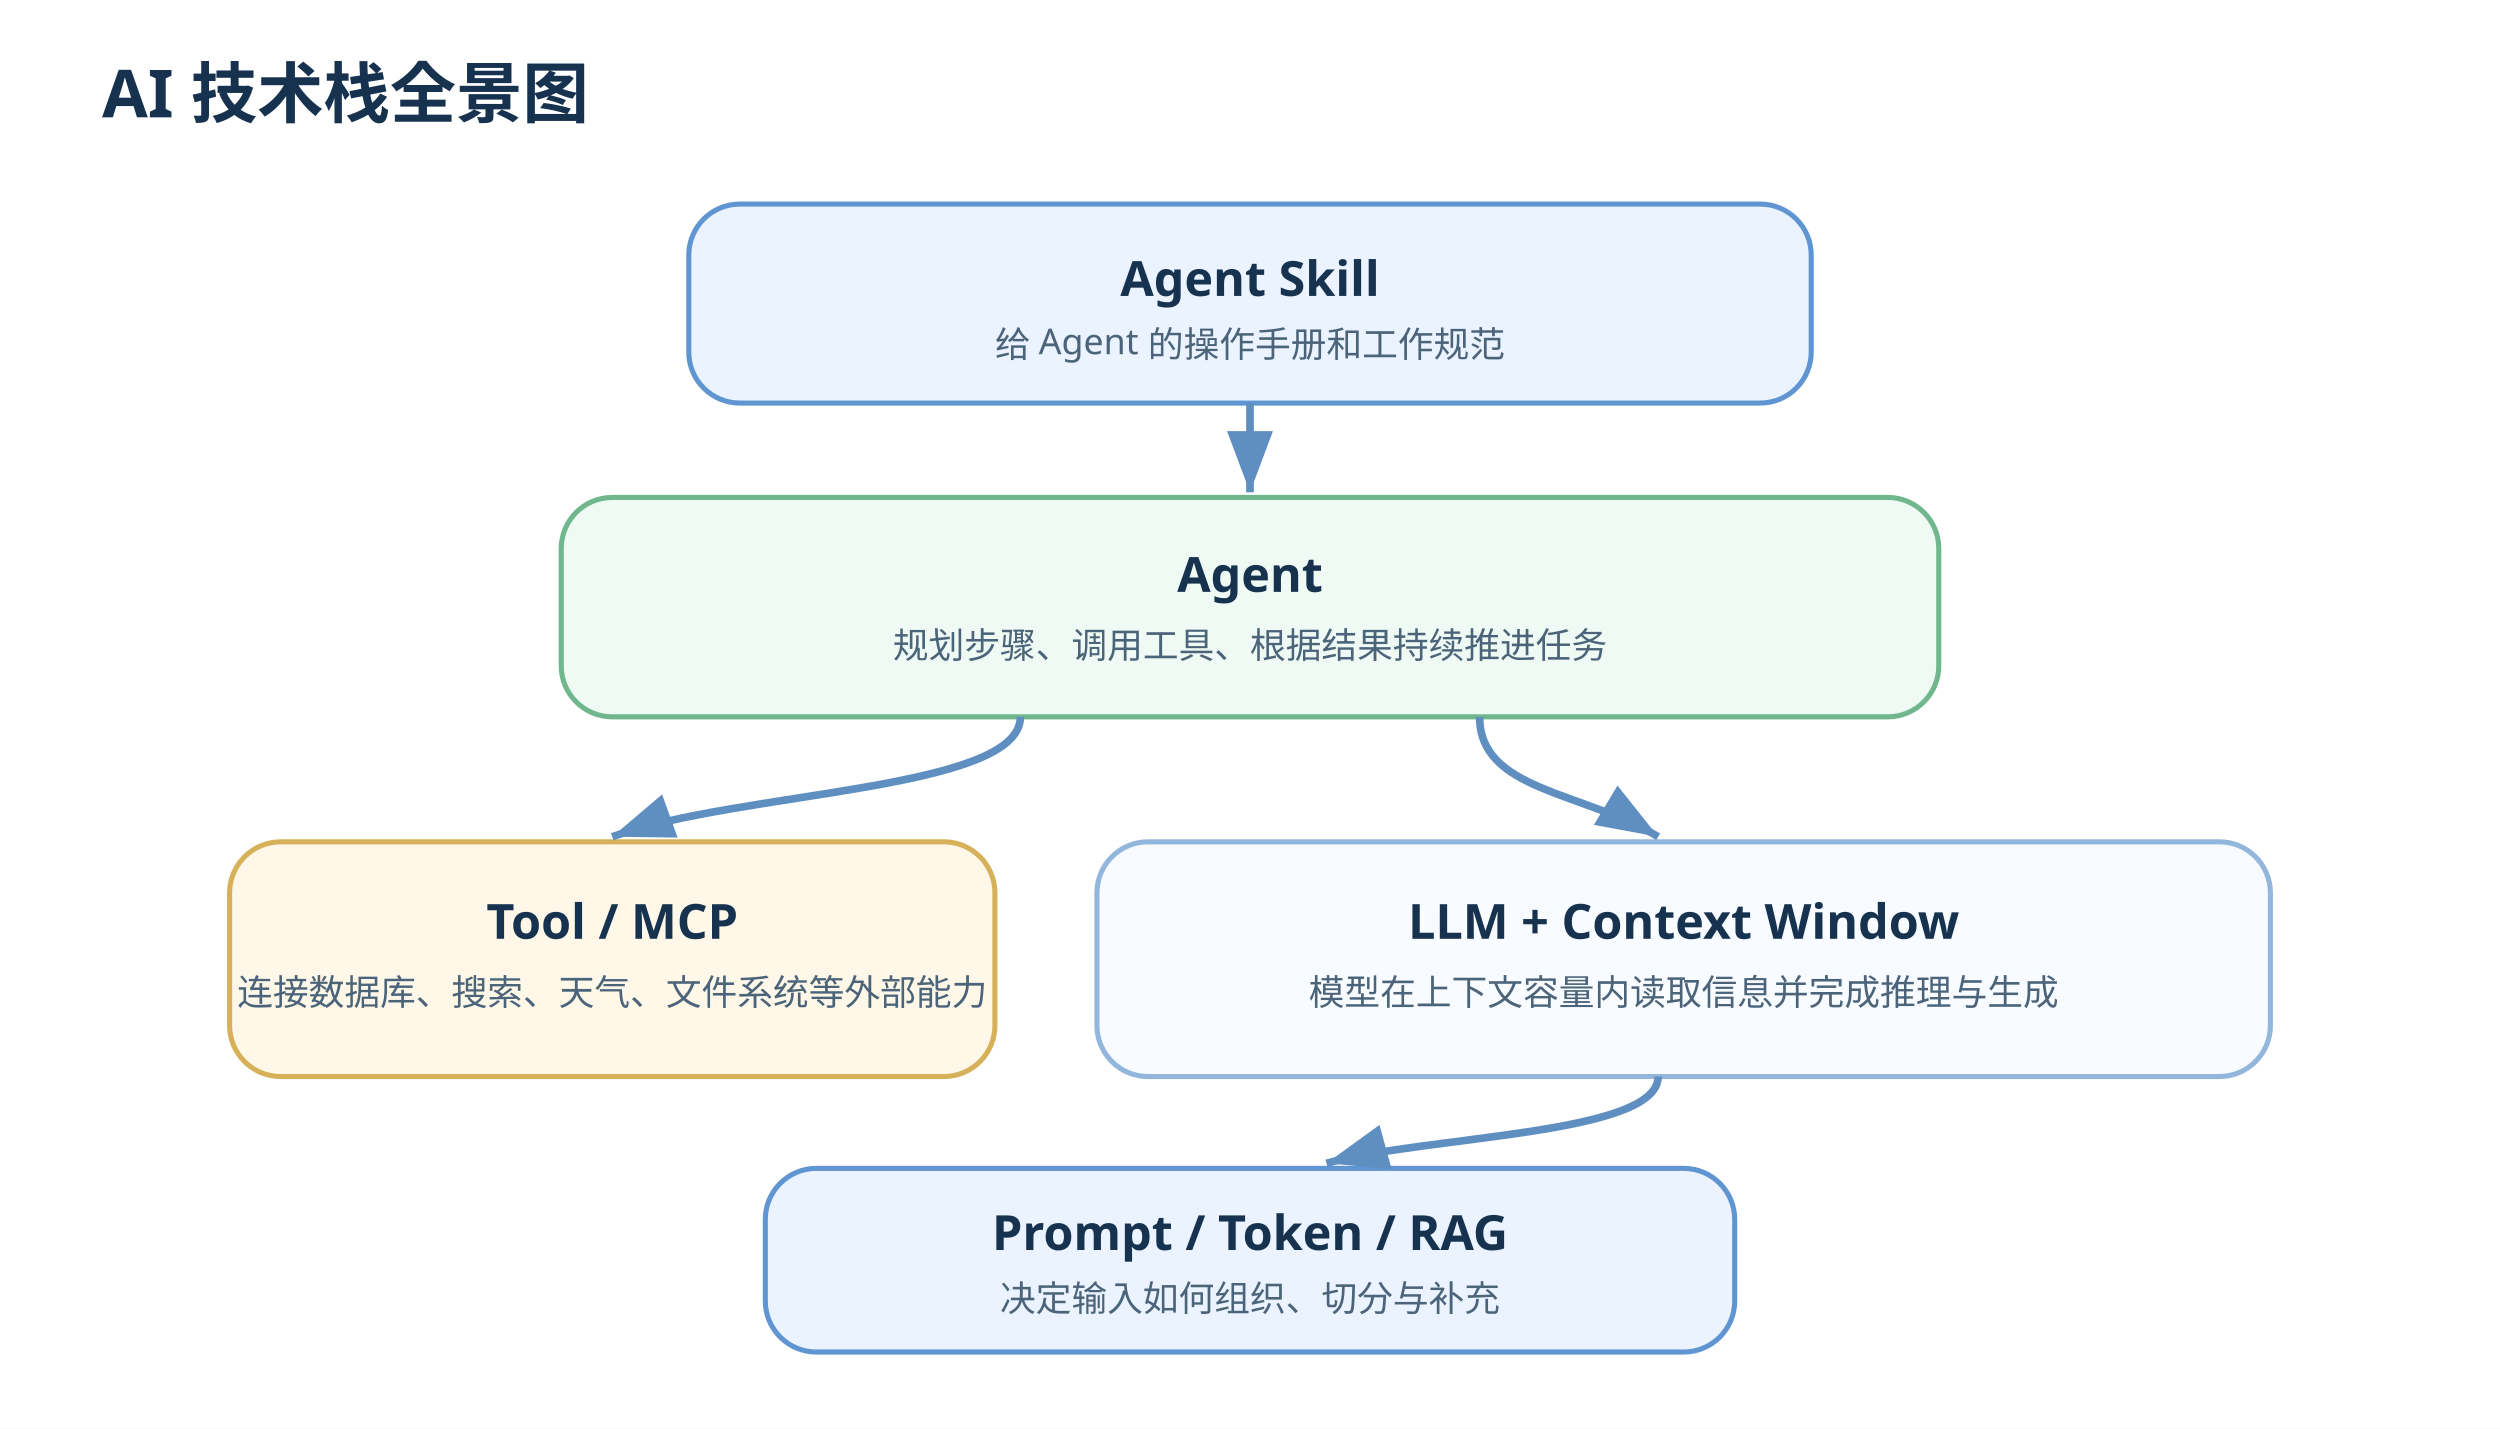
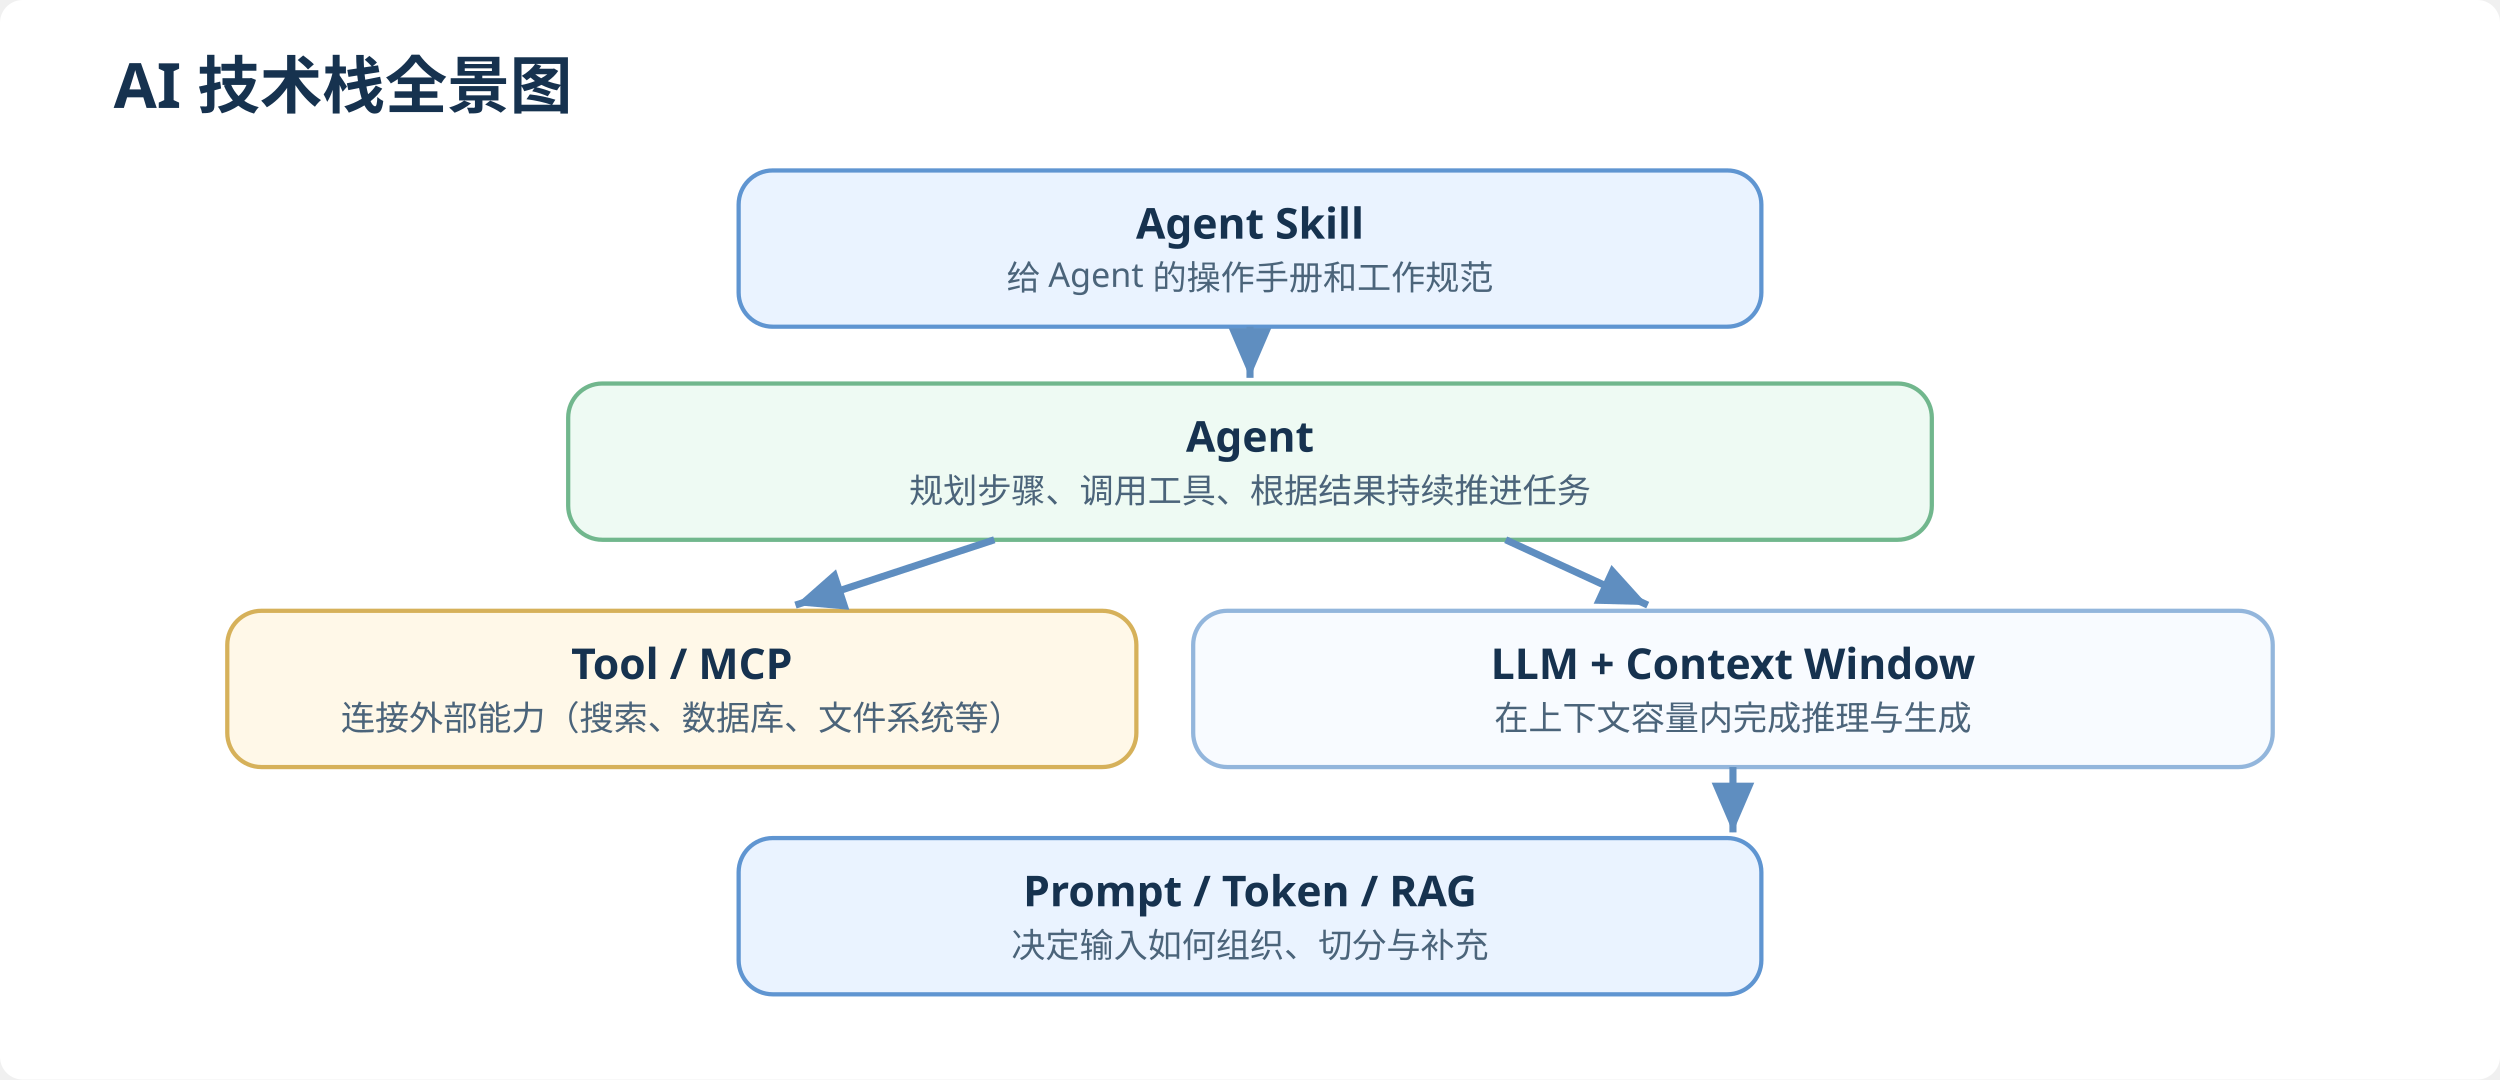
- <svg xmlns="http://www.w3.org/2000/svg" width="980" height="560" viewBox="0 0 980 560">
+ <svg xmlns="http://www.w3.org/2000/svg" width="880" height="380" viewBox="0 0 880 380">
  <defs>
    <style>
-       .title { font: 700 26px 'PingFang SC', 'Microsoft YaHei', sans-serif; fill: #16324f; }
-       .label { font: 600 19px 'PingFang SC', 'Microsoft YaHei', sans-serif; fill: #16324f; }
-       .sub { font: 500 14px 'PingFang SC', 'Microsoft YaHei', sans-serif; fill: #4b647a; }
-       .l1 { fill: #eaf3ff; stroke: #5f95d1; stroke-width: 2; rx: 20; }
-       .l2 { fill: #eefaf3; stroke: #71b78d; stroke-width: 2; rx: 20; }
-       .l3 { fill: #fff8e8; stroke: #d6b15a; stroke-width: 2; rx: 20; }
-       .l4 { fill: #f8fbff; stroke: #93b6dc; stroke-width: 2; rx: 20; }
-       .arrow { stroke: #5f8ec0; stroke-width: 3; fill: none; marker-end: url(#arrow); }
+       .title { font: 700 22px 'PingFang SC', 'Microsoft YaHei', sans-serif; fill: #16324f; }
+       .label { font: 600 15px 'PingFang SC', 'Microsoft YaHei', sans-serif; fill: #16324f; }
+       .sub { font: 500 12px 'PingFang SC', 'Microsoft YaHei', sans-serif; fill: #4b647a; }
+       .l1 { fill: #eaf3ff; stroke: #5f95d1; stroke-width: 1.5; rx: 12; }
+       .l2 { fill: #eefaf3; stroke: #71b78d; stroke-width: 1.5; rx: 12; }
+       .l3 { fill: #fff8e8; stroke: #d6b15a; stroke-width: 1.5; rx: 12; }
+       .l4 { fill: #f8fbff; stroke: #93b6dc; stroke-width: 1.5; rx: 12; }
+       .arrow { stroke: #5f8ec0; stroke-width: 2.5; fill: none; marker-end: url(#arr); }
    </style>
-     <marker id="arrow" markerWidth="10" markerHeight="10" refX="8" refY="3" orient="auto">
-       <path d="M0,0 L8,3 L0,6 Z" fill="#5f8ec0" />
+     <marker id="arr" markerWidth="8" markerHeight="8" refX="7" refY="3" orient="auto">
+       <path d="M0,0 L7,3 L0,6 Z" fill="#5f8ec0" />
    </marker>
  </defs>
-   <rect width="980" height="560" fill="#ffffff" />
-   <text x="40" y="46" class="title">AI 技术栈全景图</text>
-   <rect x="270" y="80" width="440" height="78" class="l1" />
-   <text x="490" y="116" text-anchor="middle" class="label">Agent Skill</text>
-   <text x="490" y="140" text-anchor="middle" class="sub">给 Agent 的操作手册和工作规范</text>
-   <rect x="220" y="195" width="540" height="86" class="l2" />
-   <text x="490" y="232" text-anchor="middle" class="label">Agent</text>
-   <text x="490" y="258" text-anchor="middle" class="sub">规划步骤、调用工具、根据结果持续推进任务</text>
-   <rect x="90" y="330" width="300" height="92" class="l3" />
-   <text x="240" y="368" text-anchor="middle" class="label">Tool / MCP</text>
-   <text x="240" y="394" text-anchor="middle" class="sub">连接数据库、搜索、天气、文件系统等外部能力</text>
-   <rect x="430" y="330" width="460" height="92" class="l4" />
-   <text x="660" y="368" text-anchor="middle" class="label">LLM + Context Window</text>
-   <text x="660" y="394" text-anchor="middle" class="sub">模型在上下文容量内读取信息并完成推理与生成</text>
-   <rect x="300" y="458" width="380" height="72" class="l1" />
-   <text x="490" y="490" text-anchor="middle" class="label">Prompt / Token / RAG</text>
-   <text x="490" y="514" text-anchor="middle" class="sub">决定输入如何组织、切分与补充</text>
-   <path d="M490 158 V193" class="arrow" />
-   <path d="M400 281 C400 310,290 310,240 328" class="arrow" />
-   <path d="M580 281 C580 310,620 310,650 328" class="arrow" />
-   <path d="M650 422 C650 445,560 445,520 456" class="arrow" />
+   <rect width="880" height="380" fill="#ffffff" rx="8" />
+   <text x="40" y="38" class="title">AI 技术栈全景图</text>
+   <rect x="260" y="60" width="360" height="55" class="l1" />
+   <text x="440" y="84" text-anchor="middle" class="label">Agent Skill</text>
+   <text x="440" y="102" text-anchor="middle" class="sub">给 Agent 的操作手册和工作规范</text>
+   <rect x="200" y="135" width="480" height="55" class="l2" />
+   <text x="440" y="159" text-anchor="middle" class="label">Agent</text>
+   <text x="440" y="177" text-anchor="middle" class="sub">规划步骤、调用工具、根据结果持续推进任务</text>
+   <rect x="80" y="215" width="320" height="55" class="l3" />
+   <text x="240" y="239" text-anchor="middle" class="label">Tool / MCP</text>
+   <text x="240" y="257" text-anchor="middle" class="sub">连接外部能力（搜索、数据库、文件系统等）</text>
+   <rect x="420" y="215" width="380" height="55" class="l4" />
+   <text x="610" y="239" text-anchor="middle" class="label">LLM + Context Window</text>
+   <text x="610" y="257" text-anchor="middle" class="sub">在上下文容量内完成推理与生成</text>
+   <rect x="260" y="295" width="360" height="55" class="l1" />
+   <text x="440" y="319" text-anchor="middle" class="label">Prompt / Token / RAG</text>
+   <text x="440" y="337" text-anchor="middle" class="sub">决定输入如何组织、切分与补充</text>
+   <path d="M440 115 V133" class="arrow" />
+   <path d="M350 190 L280 213" class="arrow" />
+   <path d="M530 190 L580 213" class="arrow" />
+   <path d="M610 270 V293" class="arrow" />
</svg>
